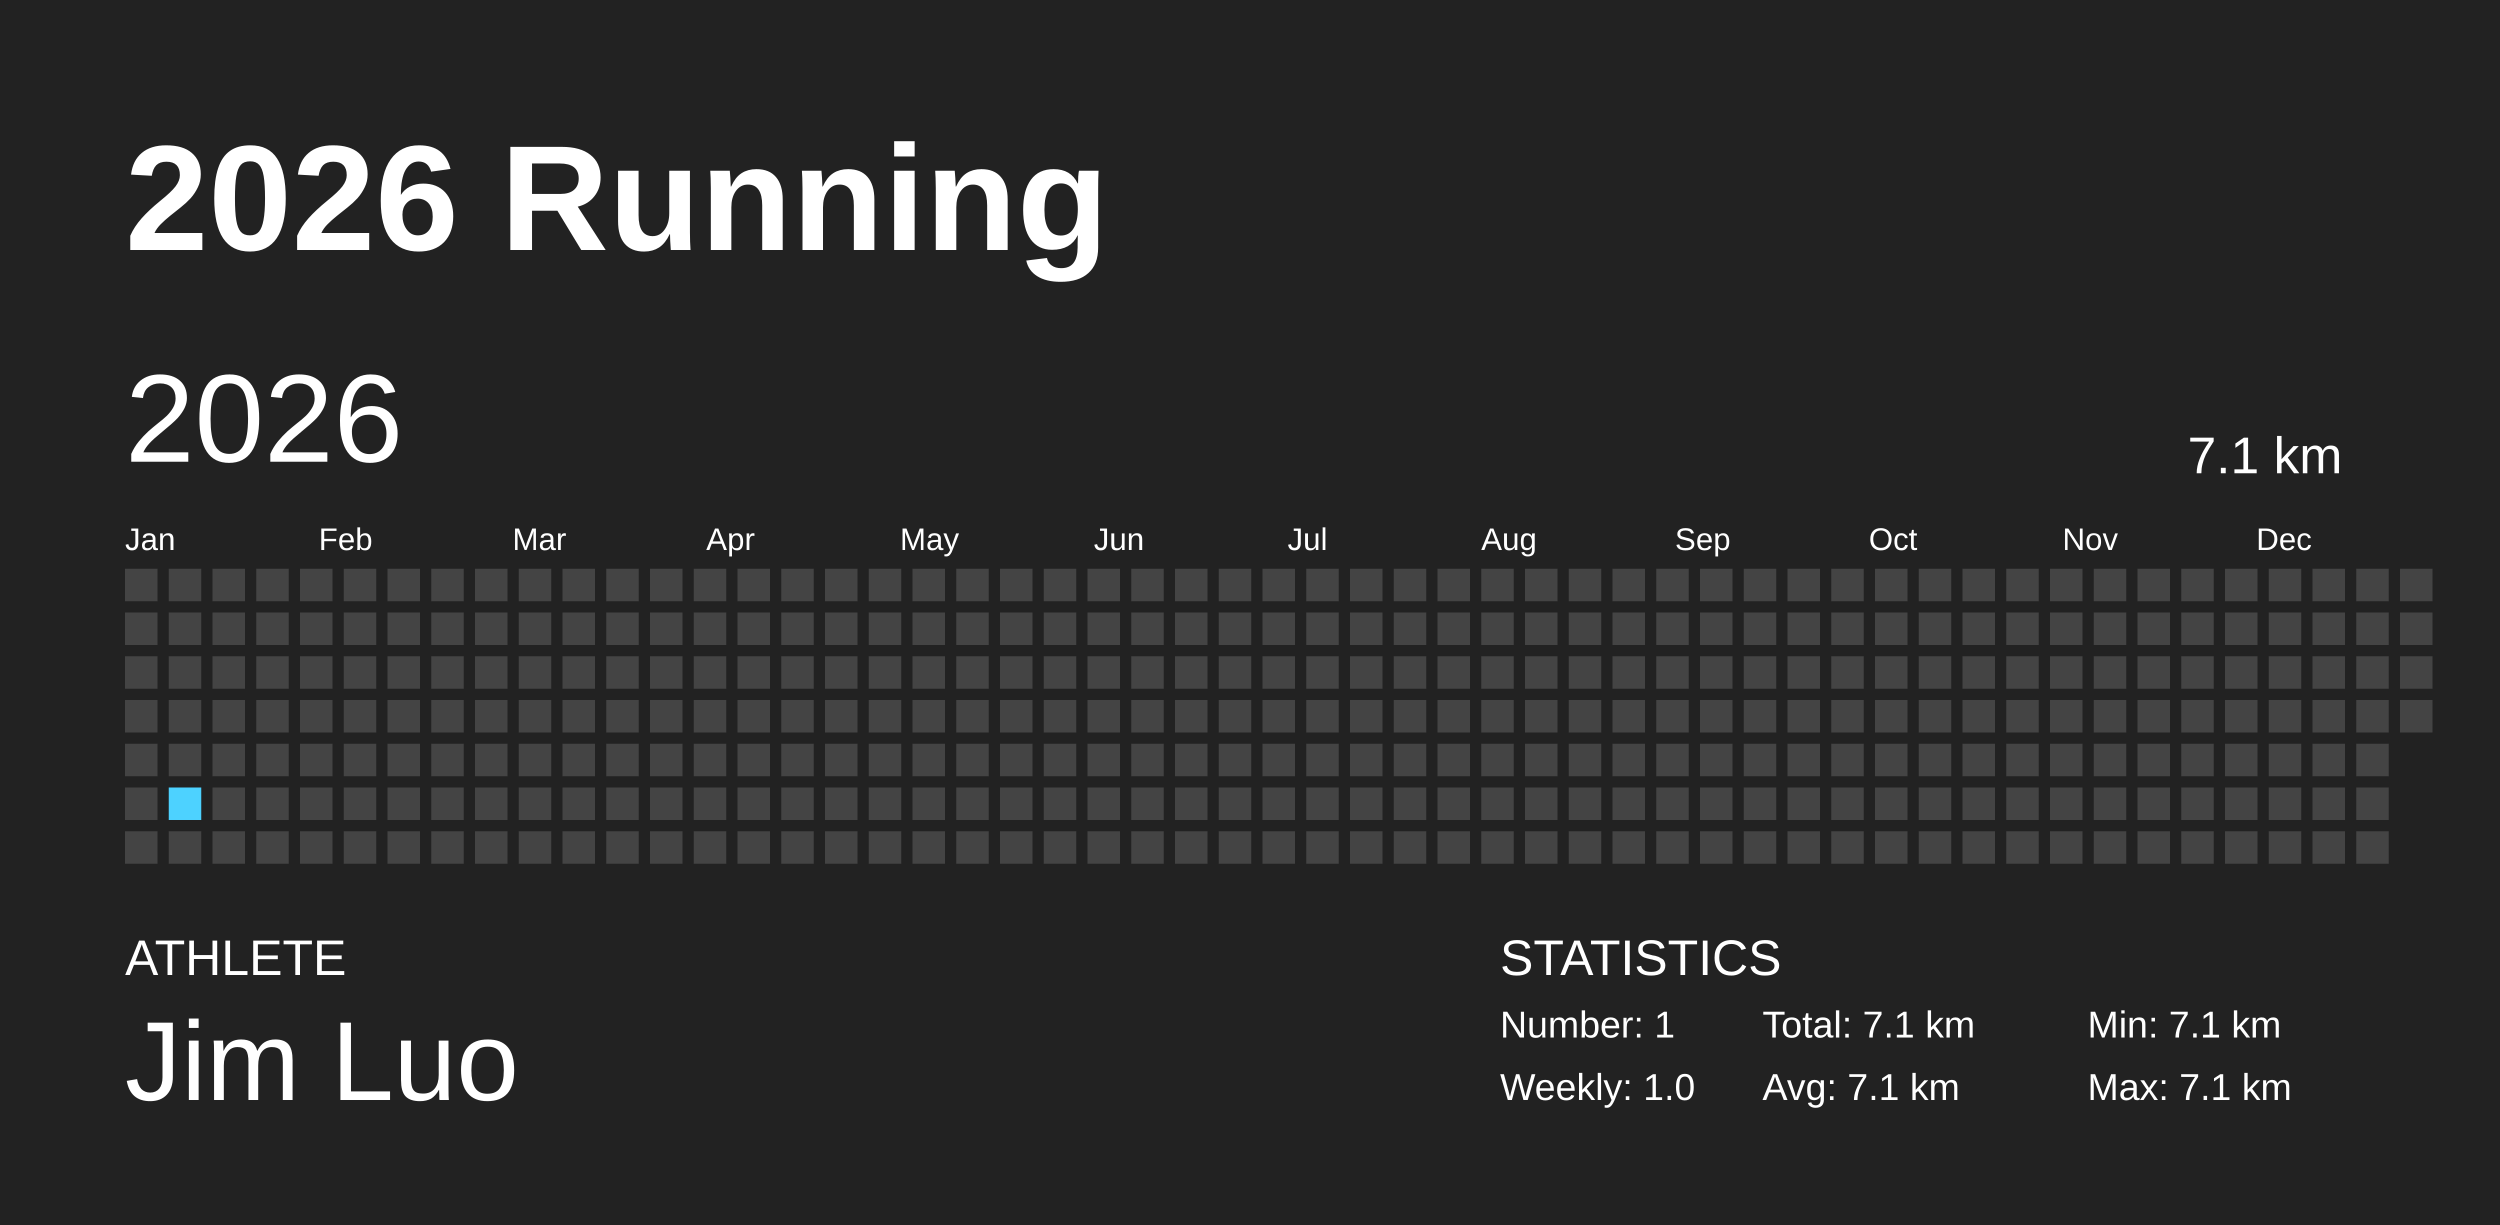
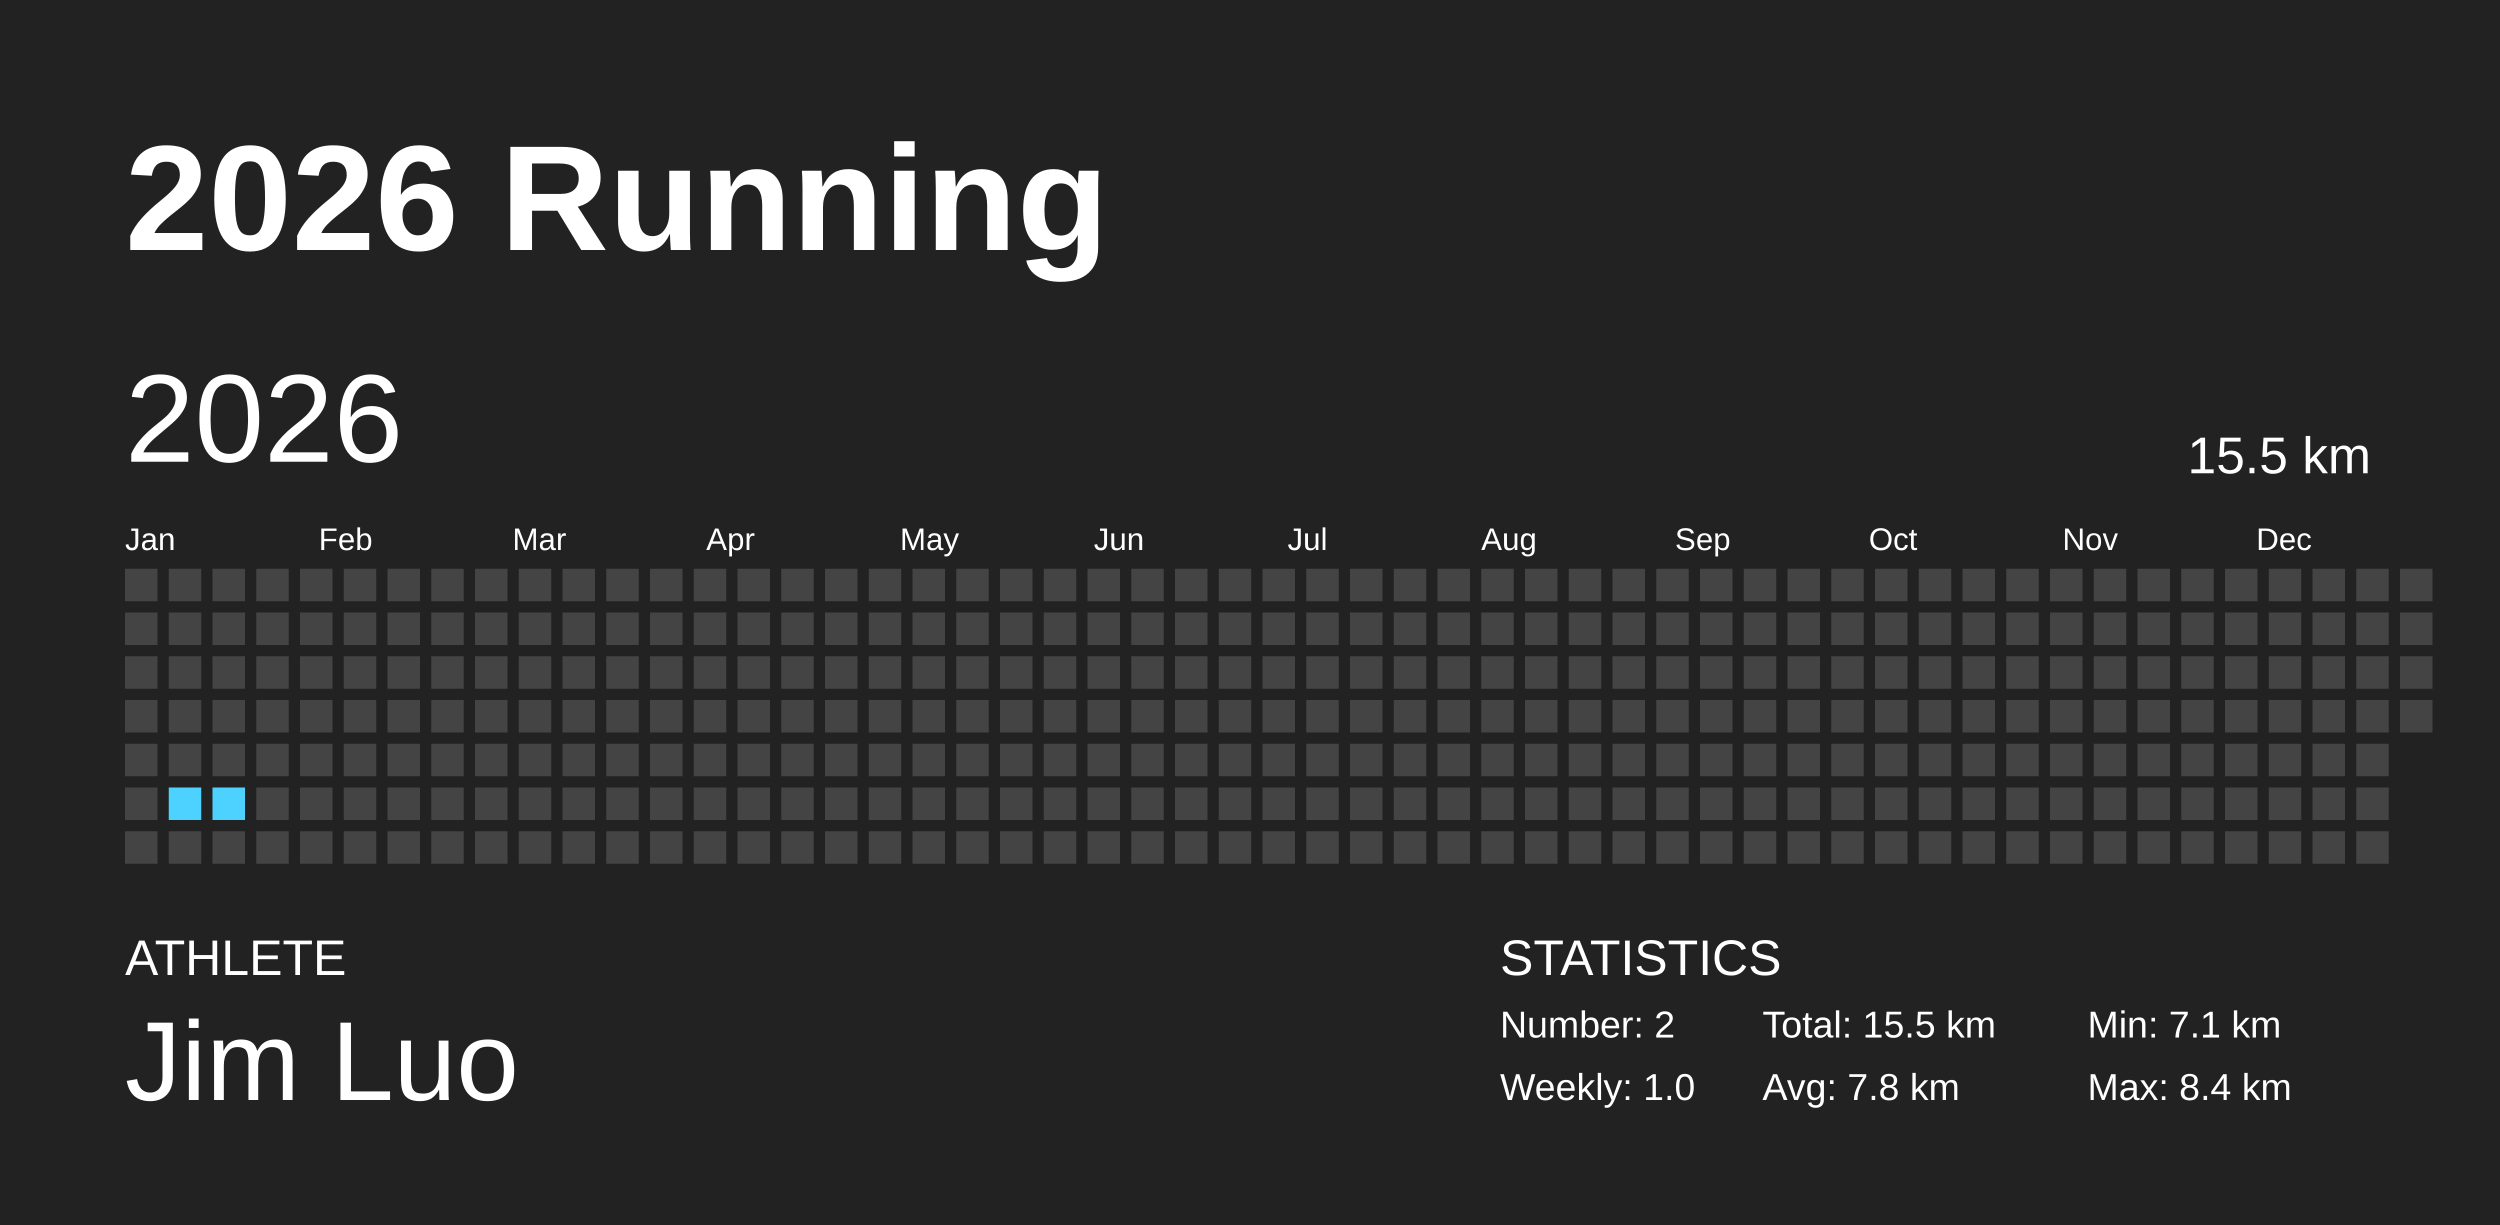
<svg xmlns="http://www.w3.org/2000/svg" baseProfile="full" height="98mm" version="1.1" viewBox="0,0,200,98" width="200mm">
  <defs />
  <rect fill="#222222" height="98" width="200" x="0" y="0" />
  <text fill="#FFFFFF" style="font-size:12px; font-family:Arial; font-weight:bold;" x="10" y="20">2026 Running</text>
  <text fill="#FFFFFF" style="font-size:4px; font-family:Arial" x="10" y="78">ATHLETE</text>
  <text fill="#FFFFFF" style="font-size:9px; font-family:Arial" x="10" y="88">Jim Luo</text>
  <text fill="#FFFFFF" style="font-size:4px; font-family:Arial" x="120" y="78">STATISTICS</text>
-   <text fill="#FFFFFF" style="font-size:3px; font-family:Arial" x="120" y="83">Number: 1</text>
+   <text fill="#FFFFFF" style="font-size:3px; font-family:Arial" x="120" y="83">Number: 2</text>
  <text fill="#FFFFFF" style="font-size:3px; font-family:Arial" x="120" y="88">Weekly: 1.0</text>
-   <text fill="#FFFFFF" style="font-size:3px; font-family:Arial" x="141" y="83">Total: 7.1 km</text>
-   <text fill="#FFFFFF" style="font-size:3px; font-family:Arial" x="141" y="88">Avg: 7.1 km</text>
+   <text fill="#FFFFFF" style="font-size:3px; font-family:Arial" x="141" y="83">Total: 15.5 km</text>
+   <text fill="#FFFFFF" style="font-size:3px; font-family:Arial" x="141" y="88">Avg: 7.8 km</text>
  <text fill="#FFFFFF" style="font-size:3px; font-family:Arial" x="167" y="83">Min: 7.1 km</text>
-   <text fill="#FFFFFF" style="font-size:3px; font-family:Arial" x="167" y="88">Max: 7.1 km</text>
+   <text fill="#FFFFFF" style="font-size:3px; font-family:Arial" x="167" y="88">Max: 8.4 km</text>
  <text dominant-baseline="hanging" fill="#FFFFFF" style="font-size:10.0px; font-family:Arial;" x="10" y="30">2026</text>
-   <text dominant-baseline="hanging" fill="#FFFFFF" style="font-size:4.125px; font-family:Arial;" x="175" y="35">7.1 km</text>
+   <text dominant-baseline="hanging" fill="#FFFFFF" style="font-size:4.125px; font-family:Arial;" x="175" y="35">15.5 km</text>
  <text fill="#FFFFFF" style="font-size:2.5px; font-family:Arial" x="10.0" y="44">Jan</text>
  <text fill="#FFFFFF" style="font-size:2.5px; font-family:Arial" x="25.5" y="44">Feb</text>
  <text fill="#FFFFFF" style="font-size:2.5px; font-family:Arial" x="41.0" y="44">Mar</text>
  <text fill="#FFFFFF" style="font-size:2.5px; font-family:Arial" x="56.5" y="44">Apr</text>
  <text fill="#FFFFFF" style="font-size:2.5px; font-family:Arial" x="72.0" y="44">May</text>
  <text fill="#FFFFFF" style="font-size:2.5px; font-family:Arial" x="87.5" y="44">Jun</text>
  <text fill="#FFFFFF" style="font-size:2.5px; font-family:Arial" x="103.0" y="44">Jul</text>
  <text fill="#FFFFFF" style="font-size:2.5px; font-family:Arial" x="118.5" y="44">Aug</text>
  <text fill="#FFFFFF" style="font-size:2.5px; font-family:Arial" x="134.0" y="44">Sep</text>
  <text fill="#FFFFFF" style="font-size:2.5px; font-family:Arial" x="149.5" y="44">Oct</text>
  <text fill="#FFFFFF" style="font-size:2.5px; font-family:Arial" x="165.0" y="44">Nov</text>
  <text fill="#FFFFFF" style="font-size:2.5px; font-family:Arial" x="180.5" y="44">Dec</text>
  <rect fill="#444444" height="2.6" width="2.6" x="10.0" y="45.5" />
  <rect fill="#444444" height="2.6" width="2.6" x="10.0" y="49.0" />
  <rect fill="#444444" height="2.6" width="2.6" x="10.0" y="52.5" />
  <rect fill="#444444" height="2.6" width="2.6" x="10.0" y="56.0" />
  <rect fill="#444444" height="2.6" width="2.6" x="10.0" y="59.5" />
  <rect fill="#444444" height="2.6" width="2.6" x="10.0" y="63.0" />
  <rect fill="#444444" height="2.6" width="2.6" x="10.0" y="66.5" />
  <rect fill="#444444" height="2.6" width="2.6" x="13.5" y="45.5" />
  <rect fill="#444444" height="2.6" width="2.6" x="13.5" y="49.0" />
  <rect fill="#444444" height="2.6" width="2.6" x="13.5" y="52.5" />
  <rect fill="#444444" height="2.6" width="2.6" x="13.5" y="56.0" />
  <rect fill="#444444" height="2.6" width="2.6" x="13.5" y="59.5" />
-   <rect fill="#4DD2FF" height="2.6" width="2.6" x="13.5" y="63.0" />
+   <rect fill="#4dd2ff" height="2.6" width="2.6" x="13.5" y="63.0" />
  <rect fill="#444444" height="2.6" width="2.6" x="13.5" y="66.5" />
  <rect fill="#444444" height="2.6" width="2.6" x="17.0" y="45.5" />
  <rect fill="#444444" height="2.6" width="2.6" x="17.0" y="49.0" />
  <rect fill="#444444" height="2.6" width="2.6" x="17.0" y="52.5" />
  <rect fill="#444444" height="2.6" width="2.6" x="17.0" y="56.0" />
  <rect fill="#444444" height="2.6" width="2.6" x="17.0" y="59.5" />
-   <rect fill="#444444" height="2.6" width="2.6" x="17.0" y="63.0" />
+   <rect fill="#4dd2ff" height="2.6" width="2.6" x="17.0" y="63.0" />
  <rect fill="#444444" height="2.6" width="2.6" x="17.0" y="66.5" />
  <rect fill="#444444" height="2.6" width="2.6" x="20.5" y="45.5" />
  <rect fill="#444444" height="2.6" width="2.6" x="20.5" y="49.0" />
  <rect fill="#444444" height="2.6" width="2.6" x="20.5" y="52.5" />
  <rect fill="#444444" height="2.6" width="2.6" x="20.5" y="56.0" />
  <rect fill="#444444" height="2.6" width="2.6" x="20.5" y="59.5" />
  <rect fill="#444444" height="2.6" width="2.6" x="20.5" y="63.0" />
  <rect fill="#444444" height="2.6" width="2.6" x="20.5" y="66.5" />
  <rect fill="#444444" height="2.6" width="2.6" x="24.0" y="45.5" />
  <rect fill="#444444" height="2.6" width="2.6" x="24.0" y="49.0" />
  <rect fill="#444444" height="2.6" width="2.6" x="24.0" y="52.5" />
  <rect fill="#444444" height="2.6" width="2.6" x="24.0" y="56.0" />
  <rect fill="#444444" height="2.6" width="2.6" x="24.0" y="59.5" />
  <rect fill="#444444" height="2.6" width="2.6" x="24.0" y="63.0" />
  <rect fill="#444444" height="2.6" width="2.6" x="24.0" y="66.5" />
  <rect fill="#444444" height="2.6" width="2.6" x="27.5" y="45.5" />
  <rect fill="#444444" height="2.6" width="2.6" x="27.5" y="49.0" />
  <rect fill="#444444" height="2.6" width="2.6" x="27.5" y="52.5" />
  <rect fill="#444444" height="2.6" width="2.6" x="27.5" y="56.0" />
  <rect fill="#444444" height="2.6" width="2.6" x="27.5" y="59.5" />
  <rect fill="#444444" height="2.6" width="2.6" x="27.5" y="63.0" />
  <rect fill="#444444" height="2.6" width="2.6" x="27.5" y="66.5" />
  <rect fill="#444444" height="2.6" width="2.6" x="31.0" y="45.5" />
  <rect fill="#444444" height="2.6" width="2.6" x="31.0" y="49.0" />
  <rect fill="#444444" height="2.6" width="2.6" x="31.0" y="52.5" />
  <rect fill="#444444" height="2.6" width="2.6" x="31.0" y="56.0" />
  <rect fill="#444444" height="2.6" width="2.6" x="31.0" y="59.5" />
  <rect fill="#444444" height="2.6" width="2.6" x="31.0" y="63.0" />
  <rect fill="#444444" height="2.6" width="2.6" x="31.0" y="66.5" />
  <rect fill="#444444" height="2.6" width="2.6" x="34.5" y="45.5" />
  <rect fill="#444444" height="2.6" width="2.6" x="34.5" y="49.0" />
  <rect fill="#444444" height="2.6" width="2.6" x="34.5" y="52.5" />
  <rect fill="#444444" height="2.6" width="2.6" x="34.5" y="56.0" />
  <rect fill="#444444" height="2.6" width="2.6" x="34.5" y="59.5" />
  <rect fill="#444444" height="2.6" width="2.6" x="34.5" y="63.0" />
  <rect fill="#444444" height="2.6" width="2.6" x="34.5" y="66.5" />
  <rect fill="#444444" height="2.6" width="2.6" x="38.0" y="45.5" />
  <rect fill="#444444" height="2.6" width="2.6" x="38.0" y="49.0" />
  <rect fill="#444444" height="2.6" width="2.6" x="38.0" y="52.5" />
  <rect fill="#444444" height="2.6" width="2.6" x="38.0" y="56.0" />
  <rect fill="#444444" height="2.6" width="2.6" x="38.0" y="59.5" />
  <rect fill="#444444" height="2.6" width="2.6" x="38.0" y="63.0" />
  <rect fill="#444444" height="2.6" width="2.6" x="38.0" y="66.5" />
  <rect fill="#444444" height="2.6" width="2.6" x="41.5" y="45.5" />
  <rect fill="#444444" height="2.6" width="2.6" x="41.5" y="49.0" />
  <rect fill="#444444" height="2.6" width="2.6" x="41.5" y="52.5" />
  <rect fill="#444444" height="2.6" width="2.6" x="41.5" y="56.0" />
  <rect fill="#444444" height="2.6" width="2.6" x="41.5" y="59.5" />
  <rect fill="#444444" height="2.6" width="2.6" x="41.5" y="63.0" />
  <rect fill="#444444" height="2.6" width="2.6" x="41.5" y="66.5" />
  <rect fill="#444444" height="2.6" width="2.6" x="45.0" y="45.5" />
  <rect fill="#444444" height="2.6" width="2.6" x="45.0" y="49.0" />
  <rect fill="#444444" height="2.6" width="2.6" x="45.0" y="52.5" />
  <rect fill="#444444" height="2.6" width="2.6" x="45.0" y="56.0" />
  <rect fill="#444444" height="2.6" width="2.6" x="45.0" y="59.5" />
  <rect fill="#444444" height="2.6" width="2.6" x="45.0" y="63.0" />
  <rect fill="#444444" height="2.6" width="2.6" x="45.0" y="66.5" />
  <rect fill="#444444" height="2.6" width="2.6" x="48.5" y="45.5" />
  <rect fill="#444444" height="2.6" width="2.6" x="48.5" y="49.0" />
  <rect fill="#444444" height="2.6" width="2.6" x="48.5" y="52.5" />
  <rect fill="#444444" height="2.6" width="2.6" x="48.5" y="56.0" />
  <rect fill="#444444" height="2.6" width="2.6" x="48.5" y="59.5" />
  <rect fill="#444444" height="2.6" width="2.6" x="48.5" y="63.0" />
  <rect fill="#444444" height="2.6" width="2.6" x="48.5" y="66.5" />
  <rect fill="#444444" height="2.6" width="2.6" x="52.0" y="45.5" />
  <rect fill="#444444" height="2.6" width="2.6" x="52.0" y="49.0" />
  <rect fill="#444444" height="2.6" width="2.6" x="52.0" y="52.5" />
  <rect fill="#444444" height="2.6" width="2.6" x="52.0" y="56.0" />
  <rect fill="#444444" height="2.6" width="2.6" x="52.0" y="59.5" />
  <rect fill="#444444" height="2.6" width="2.6" x="52.0" y="63.0" />
  <rect fill="#444444" height="2.6" width="2.6" x="52.0" y="66.5" />
  <rect fill="#444444" height="2.6" width="2.6" x="55.5" y="45.5" />
  <rect fill="#444444" height="2.6" width="2.6" x="55.5" y="49.0" />
  <rect fill="#444444" height="2.6" width="2.6" x="55.5" y="52.5" />
  <rect fill="#444444" height="2.6" width="2.6" x="55.5" y="56.0" />
  <rect fill="#444444" height="2.6" width="2.6" x="55.5" y="59.5" />
  <rect fill="#444444" height="2.6" width="2.6" x="55.5" y="63.0" />
  <rect fill="#444444" height="2.6" width="2.6" x="55.5" y="66.5" />
  <rect fill="#444444" height="2.6" width="2.6" x="59.0" y="45.5" />
  <rect fill="#444444" height="2.6" width="2.6" x="59.0" y="49.0" />
  <rect fill="#444444" height="2.6" width="2.6" x="59.0" y="52.5" />
  <rect fill="#444444" height="2.6" width="2.6" x="59.0" y="56.0" />
  <rect fill="#444444" height="2.6" width="2.6" x="59.0" y="59.5" />
  <rect fill="#444444" height="2.6" width="2.6" x="59.0" y="63.0" />
  <rect fill="#444444" height="2.6" width="2.6" x="59.0" y="66.5" />
  <rect fill="#444444" height="2.6" width="2.6" x="62.5" y="45.5" />
  <rect fill="#444444" height="2.6" width="2.6" x="62.5" y="49.0" />
  <rect fill="#444444" height="2.6" width="2.6" x="62.5" y="52.5" />
  <rect fill="#444444" height="2.6" width="2.6" x="62.5" y="56.0" />
  <rect fill="#444444" height="2.6" width="2.6" x="62.5" y="59.5" />
  <rect fill="#444444" height="2.6" width="2.6" x="62.5" y="63.0" />
  <rect fill="#444444" height="2.6" width="2.6" x="62.5" y="66.5" />
  <rect fill="#444444" height="2.6" width="2.6" x="66.0" y="45.5" />
  <rect fill="#444444" height="2.6" width="2.6" x="66.0" y="49.0" />
  <rect fill="#444444" height="2.6" width="2.6" x="66.0" y="52.5" />
  <rect fill="#444444" height="2.6" width="2.6" x="66.0" y="56.0" />
  <rect fill="#444444" height="2.6" width="2.6" x="66.0" y="59.5" />
  <rect fill="#444444" height="2.6" width="2.6" x="66.0" y="63.0" />
  <rect fill="#444444" height="2.6" width="2.6" x="66.0" y="66.5" />
  <rect fill="#444444" height="2.6" width="2.6" x="69.5" y="45.5" />
  <rect fill="#444444" height="2.6" width="2.6" x="69.5" y="49.0" />
  <rect fill="#444444" height="2.6" width="2.6" x="69.5" y="52.5" />
  <rect fill="#444444" height="2.6" width="2.6" x="69.5" y="56.0" />
  <rect fill="#444444" height="2.6" width="2.6" x="69.5" y="59.5" />
  <rect fill="#444444" height="2.6" width="2.6" x="69.5" y="63.0" />
  <rect fill="#444444" height="2.6" width="2.6" x="69.5" y="66.5" />
  <rect fill="#444444" height="2.6" width="2.6" x="73.0" y="45.5" />
  <rect fill="#444444" height="2.6" width="2.6" x="73.0" y="49.0" />
  <rect fill="#444444" height="2.6" width="2.6" x="73.0" y="52.5" />
  <rect fill="#444444" height="2.6" width="2.6" x="73.0" y="56.0" />
  <rect fill="#444444" height="2.6" width="2.6" x="73.0" y="59.5" />
  <rect fill="#444444" height="2.6" width="2.6" x="73.0" y="63.0" />
  <rect fill="#444444" height="2.6" width="2.6" x="73.0" y="66.5" />
  <rect fill="#444444" height="2.6" width="2.6" x="76.5" y="45.5" />
  <rect fill="#444444" height="2.6" width="2.6" x="76.5" y="49.0" />
  <rect fill="#444444" height="2.6" width="2.6" x="76.5" y="52.5" />
  <rect fill="#444444" height="2.6" width="2.6" x="76.5" y="56.0" />
  <rect fill="#444444" height="2.6" width="2.6" x="76.5" y="59.5" />
  <rect fill="#444444" height="2.6" width="2.6" x="76.5" y="63.0" />
  <rect fill="#444444" height="2.6" width="2.6" x="76.5" y="66.5" />
  <rect fill="#444444" height="2.6" width="2.6" x="80.0" y="45.5" />
  <rect fill="#444444" height="2.6" width="2.6" x="80.0" y="49.0" />
  <rect fill="#444444" height="2.6" width="2.6" x="80.0" y="52.5" />
  <rect fill="#444444" height="2.6" width="2.6" x="80.0" y="56.0" />
  <rect fill="#444444" height="2.6" width="2.6" x="80.0" y="59.5" />
  <rect fill="#444444" height="2.6" width="2.6" x="80.0" y="63.0" />
  <rect fill="#444444" height="2.6" width="2.6" x="80.0" y="66.5" />
  <rect fill="#444444" height="2.6" width="2.6" x="83.5" y="45.5" />
  <rect fill="#444444" height="2.6" width="2.6" x="83.5" y="49.0" />
  <rect fill="#444444" height="2.6" width="2.6" x="83.5" y="52.5" />
  <rect fill="#444444" height="2.6" width="2.6" x="83.5" y="56.0" />
  <rect fill="#444444" height="2.6" width="2.6" x="83.5" y="59.5" />
  <rect fill="#444444" height="2.6" width="2.6" x="83.5" y="63.0" />
  <rect fill="#444444" height="2.6" width="2.6" x="83.5" y="66.5" />
  <rect fill="#444444" height="2.6" width="2.6" x="87.0" y="45.5" />
  <rect fill="#444444" height="2.6" width="2.6" x="87.0" y="49.0" />
  <rect fill="#444444" height="2.6" width="2.6" x="87.0" y="52.5" />
  <rect fill="#444444" height="2.6" width="2.6" x="87.0" y="56.0" />
  <rect fill="#444444" height="2.6" width="2.6" x="87.0" y="59.5" />
  <rect fill="#444444" height="2.6" width="2.6" x="87.0" y="63.0" />
  <rect fill="#444444" height="2.6" width="2.6" x="87.0" y="66.5" />
  <rect fill="#444444" height="2.6" width="2.6" x="90.5" y="45.5" />
  <rect fill="#444444" height="2.6" width="2.6" x="90.5" y="49.0" />
  <rect fill="#444444" height="2.6" width="2.6" x="90.5" y="52.5" />
  <rect fill="#444444" height="2.6" width="2.6" x="90.5" y="56.0" />
  <rect fill="#444444" height="2.6" width="2.6" x="90.5" y="59.5" />
  <rect fill="#444444" height="2.6" width="2.6" x="90.5" y="63.0" />
  <rect fill="#444444" height="2.6" width="2.6" x="90.5" y="66.5" />
  <rect fill="#444444" height="2.6" width="2.6" x="94.0" y="45.5" />
  <rect fill="#444444" height="2.6" width="2.6" x="94.0" y="49.0" />
  <rect fill="#444444" height="2.6" width="2.6" x="94.0" y="52.5" />
  <rect fill="#444444" height="2.6" width="2.6" x="94.0" y="56.0" />
  <rect fill="#444444" height="2.6" width="2.6" x="94.0" y="59.5" />
  <rect fill="#444444" height="2.6" width="2.6" x="94.0" y="63.0" />
  <rect fill="#444444" height="2.6" width="2.6" x="94.0" y="66.5" />
  <rect fill="#444444" height="2.6" width="2.6" x="97.5" y="45.5" />
  <rect fill="#444444" height="2.6" width="2.6" x="97.5" y="49.0" />
  <rect fill="#444444" height="2.6" width="2.6" x="97.5" y="52.5" />
  <rect fill="#444444" height="2.6" width="2.6" x="97.5" y="56.0" />
  <rect fill="#444444" height="2.6" width="2.6" x="97.5" y="59.5" />
  <rect fill="#444444" height="2.6" width="2.6" x="97.5" y="63.0" />
  <rect fill="#444444" height="2.6" width="2.6" x="97.5" y="66.5" />
  <rect fill="#444444" height="2.6" width="2.6" x="101.0" y="45.5" />
  <rect fill="#444444" height="2.6" width="2.6" x="101.0" y="49.0" />
  <rect fill="#444444" height="2.6" width="2.6" x="101.0" y="52.5" />
  <rect fill="#444444" height="2.6" width="2.6" x="101.0" y="56.0" />
  <rect fill="#444444" height="2.6" width="2.6" x="101.0" y="59.5" />
  <rect fill="#444444" height="2.6" width="2.6" x="101.0" y="63.0" />
  <rect fill="#444444" height="2.6" width="2.6" x="101.0" y="66.5" />
  <rect fill="#444444" height="2.6" width="2.6" x="104.5" y="45.5" />
  <rect fill="#444444" height="2.6" width="2.6" x="104.5" y="49.0" />
  <rect fill="#444444" height="2.6" width="2.6" x="104.5" y="52.5" />
  <rect fill="#444444" height="2.6" width="2.6" x="104.5" y="56.0" />
  <rect fill="#444444" height="2.6" width="2.6" x="104.5" y="59.5" />
  <rect fill="#444444" height="2.6" width="2.6" x="104.5" y="63.0" />
  <rect fill="#444444" height="2.6" width="2.6" x="104.5" y="66.5" />
  <rect fill="#444444" height="2.6" width="2.6" x="108.0" y="45.5" />
  <rect fill="#444444" height="2.6" width="2.6" x="108.0" y="49.0" />
  <rect fill="#444444" height="2.6" width="2.6" x="108.0" y="52.5" />
  <rect fill="#444444" height="2.6" width="2.6" x="108.0" y="56.0" />
  <rect fill="#444444" height="2.6" width="2.6" x="108.0" y="59.5" />
  <rect fill="#444444" height="2.6" width="2.6" x="108.0" y="63.0" />
  <rect fill="#444444" height="2.6" width="2.6" x="108.0" y="66.5" />
  <rect fill="#444444" height="2.6" width="2.6" x="111.5" y="45.5" />
  <rect fill="#444444" height="2.6" width="2.6" x="111.5" y="49.0" />
  <rect fill="#444444" height="2.6" width="2.6" x="111.5" y="52.5" />
  <rect fill="#444444" height="2.6" width="2.6" x="111.5" y="56.0" />
  <rect fill="#444444" height="2.6" width="2.6" x="111.5" y="59.5" />
  <rect fill="#444444" height="2.6" width="2.6" x="111.5" y="63.0" />
  <rect fill="#444444" height="2.6" width="2.6" x="111.5" y="66.5" />
  <rect fill="#444444" height="2.6" width="2.6" x="115.0" y="45.5" />
  <rect fill="#444444" height="2.6" width="2.6" x="115.0" y="49.0" />
  <rect fill="#444444" height="2.6" width="2.6" x="115.0" y="52.5" />
  <rect fill="#444444" height="2.6" width="2.6" x="115.0" y="56.0" />
  <rect fill="#444444" height="2.6" width="2.6" x="115.0" y="59.5" />
  <rect fill="#444444" height="2.6" width="2.6" x="115.0" y="63.0" />
  <rect fill="#444444" height="2.6" width="2.6" x="115.0" y="66.5" />
  <rect fill="#444444" height="2.6" width="2.6" x="118.5" y="45.5" />
  <rect fill="#444444" height="2.6" width="2.6" x="118.5" y="49.0" />
  <rect fill="#444444" height="2.6" width="2.6" x="118.5" y="52.5" />
  <rect fill="#444444" height="2.6" width="2.6" x="118.5" y="56.0" />
  <rect fill="#444444" height="2.6" width="2.6" x="118.5" y="59.5" />
  <rect fill="#444444" height="2.6" width="2.6" x="118.5" y="63.0" />
  <rect fill="#444444" height="2.6" width="2.6" x="118.5" y="66.5" />
  <rect fill="#444444" height="2.6" width="2.6" x="122.0" y="45.5" />
  <rect fill="#444444" height="2.6" width="2.6" x="122.0" y="49.0" />
  <rect fill="#444444" height="2.6" width="2.6" x="122.0" y="52.5" />
  <rect fill="#444444" height="2.6" width="2.6" x="122.0" y="56.0" />
  <rect fill="#444444" height="2.6" width="2.6" x="122.0" y="59.5" />
  <rect fill="#444444" height="2.6" width="2.6" x="122.0" y="63.0" />
  <rect fill="#444444" height="2.6" width="2.6" x="122.0" y="66.5" />
  <rect fill="#444444" height="2.6" width="2.6" x="125.5" y="45.5" />
  <rect fill="#444444" height="2.6" width="2.6" x="125.5" y="49.0" />
  <rect fill="#444444" height="2.6" width="2.6" x="125.5" y="52.5" />
  <rect fill="#444444" height="2.6" width="2.6" x="125.5" y="56.0" />
  <rect fill="#444444" height="2.6" width="2.6" x="125.5" y="59.5" />
  <rect fill="#444444" height="2.6" width="2.6" x="125.5" y="63.0" />
  <rect fill="#444444" height="2.6" width="2.6" x="125.5" y="66.5" />
  <rect fill="#444444" height="2.6" width="2.6" x="129.0" y="45.5" />
  <rect fill="#444444" height="2.6" width="2.6" x="129.0" y="49.0" />
  <rect fill="#444444" height="2.6" width="2.6" x="129.0" y="52.5" />
  <rect fill="#444444" height="2.6" width="2.6" x="129.0" y="56.0" />
  <rect fill="#444444" height="2.6" width="2.6" x="129.0" y="59.5" />
  <rect fill="#444444" height="2.6" width="2.6" x="129.0" y="63.0" />
  <rect fill="#444444" height="2.6" width="2.6" x="129.0" y="66.5" />
  <rect fill="#444444" height="2.6" width="2.6" x="132.5" y="45.5" />
  <rect fill="#444444" height="2.6" width="2.6" x="132.5" y="49.0" />
  <rect fill="#444444" height="2.6" width="2.6" x="132.5" y="52.5" />
  <rect fill="#444444" height="2.6" width="2.6" x="132.5" y="56.0" />
  <rect fill="#444444" height="2.6" width="2.6" x="132.5" y="59.5" />
  <rect fill="#444444" height="2.6" width="2.6" x="132.5" y="63.0" />
  <rect fill="#444444" height="2.6" width="2.6" x="132.5" y="66.5" />
  <rect fill="#444444" height="2.6" width="2.6" x="136.0" y="45.5" />
  <rect fill="#444444" height="2.6" width="2.6" x="136.0" y="49.0" />
  <rect fill="#444444" height="2.6" width="2.6" x="136.0" y="52.5" />
  <rect fill="#444444" height="2.6" width="2.6" x="136.0" y="56.0" />
  <rect fill="#444444" height="2.6" width="2.6" x="136.0" y="59.5" />
  <rect fill="#444444" height="2.6" width="2.6" x="136.0" y="63.0" />
  <rect fill="#444444" height="2.6" width="2.6" x="136.0" y="66.5" />
  <rect fill="#444444" height="2.6" width="2.6" x="139.5" y="45.5" />
  <rect fill="#444444" height="2.6" width="2.6" x="139.5" y="49.0" />
  <rect fill="#444444" height="2.6" width="2.6" x="139.5" y="52.5" />
  <rect fill="#444444" height="2.6" width="2.6" x="139.5" y="56.0" />
  <rect fill="#444444" height="2.6" width="2.6" x="139.5" y="59.5" />
  <rect fill="#444444" height="2.6" width="2.6" x="139.5" y="63.0" />
  <rect fill="#444444" height="2.6" width="2.6" x="139.5" y="66.5" />
  <rect fill="#444444" height="2.6" width="2.6" x="143.0" y="45.5" />
  <rect fill="#444444" height="2.6" width="2.6" x="143.0" y="49.0" />
  <rect fill="#444444" height="2.6" width="2.6" x="143.0" y="52.5" />
  <rect fill="#444444" height="2.6" width="2.6" x="143.0" y="56.0" />
  <rect fill="#444444" height="2.6" width="2.6" x="143.0" y="59.5" />
  <rect fill="#444444" height="2.6" width="2.6" x="143.0" y="63.0" />
  <rect fill="#444444" height="2.6" width="2.6" x="143.0" y="66.5" />
  <rect fill="#444444" height="2.6" width="2.6" x="146.5" y="45.5" />
  <rect fill="#444444" height="2.6" width="2.6" x="146.5" y="49.0" />
  <rect fill="#444444" height="2.6" width="2.6" x="146.5" y="52.5" />
  <rect fill="#444444" height="2.6" width="2.6" x="146.5" y="56.0" />
  <rect fill="#444444" height="2.6" width="2.6" x="146.5" y="59.5" />
  <rect fill="#444444" height="2.6" width="2.6" x="146.5" y="63.0" />
  <rect fill="#444444" height="2.6" width="2.6" x="146.5" y="66.5" />
  <rect fill="#444444" height="2.6" width="2.6" x="150.0" y="45.5" />
  <rect fill="#444444" height="2.6" width="2.6" x="150.0" y="49.0" />
  <rect fill="#444444" height="2.6" width="2.6" x="150.0" y="52.5" />
  <rect fill="#444444" height="2.6" width="2.6" x="150.0" y="56.0" />
  <rect fill="#444444" height="2.6" width="2.6" x="150.0" y="59.5" />
  <rect fill="#444444" height="2.6" width="2.6" x="150.0" y="63.0" />
  <rect fill="#444444" height="2.6" width="2.6" x="150.0" y="66.5" />
  <rect fill="#444444" height="2.6" width="2.6" x="153.5" y="45.5" />
  <rect fill="#444444" height="2.6" width="2.6" x="153.5" y="49.0" />
  <rect fill="#444444" height="2.6" width="2.6" x="153.5" y="52.5" />
  <rect fill="#444444" height="2.6" width="2.6" x="153.5" y="56.0" />
  <rect fill="#444444" height="2.6" width="2.6" x="153.5" y="59.5" />
  <rect fill="#444444" height="2.6" width="2.6" x="153.5" y="63.0" />
  <rect fill="#444444" height="2.6" width="2.6" x="153.5" y="66.5" />
  <rect fill="#444444" height="2.6" width="2.6" x="157.0" y="45.5" />
  <rect fill="#444444" height="2.6" width="2.6" x="157.0" y="49.0" />
  <rect fill="#444444" height="2.6" width="2.6" x="157.0" y="52.5" />
  <rect fill="#444444" height="2.6" width="2.6" x="157.0" y="56.0" />
  <rect fill="#444444" height="2.6" width="2.6" x="157.0" y="59.5" />
  <rect fill="#444444" height="2.6" width="2.6" x="157.0" y="63.0" />
  <rect fill="#444444" height="2.6" width="2.6" x="157.0" y="66.5" />
  <rect fill="#444444" height="2.6" width="2.6" x="160.5" y="45.5" />
  <rect fill="#444444" height="2.6" width="2.6" x="160.5" y="49.0" />
  <rect fill="#444444" height="2.6" width="2.6" x="160.5" y="52.5" />
  <rect fill="#444444" height="2.6" width="2.6" x="160.5" y="56.0" />
  <rect fill="#444444" height="2.6" width="2.6" x="160.5" y="59.5" />
  <rect fill="#444444" height="2.6" width="2.6" x="160.5" y="63.0" />
  <rect fill="#444444" height="2.6" width="2.6" x="160.5" y="66.5" />
  <rect fill="#444444" height="2.6" width="2.6" x="164.0" y="45.5" />
  <rect fill="#444444" height="2.6" width="2.6" x="164.0" y="49.0" />
  <rect fill="#444444" height="2.6" width="2.6" x="164.0" y="52.5" />
  <rect fill="#444444" height="2.6" width="2.6" x="164.0" y="56.0" />
  <rect fill="#444444" height="2.6" width="2.6" x="164.0" y="59.5" />
  <rect fill="#444444" height="2.6" width="2.6" x="164.0" y="63.0" />
  <rect fill="#444444" height="2.6" width="2.6" x="164.0" y="66.5" />
  <rect fill="#444444" height="2.6" width="2.6" x="167.5" y="45.5" />
  <rect fill="#444444" height="2.6" width="2.6" x="167.5" y="49.0" />
  <rect fill="#444444" height="2.6" width="2.6" x="167.5" y="52.5" />
  <rect fill="#444444" height="2.6" width="2.6" x="167.5" y="56.0" />
  <rect fill="#444444" height="2.6" width="2.6" x="167.5" y="59.5" />
  <rect fill="#444444" height="2.6" width="2.6" x="167.5" y="63.0" />
  <rect fill="#444444" height="2.6" width="2.6" x="167.5" y="66.5" />
  <rect fill="#444444" height="2.6" width="2.6" x="171.0" y="45.5" />
  <rect fill="#444444" height="2.6" width="2.6" x="171.0" y="49.0" />
  <rect fill="#444444" height="2.6" width="2.6" x="171.0" y="52.5" />
  <rect fill="#444444" height="2.6" width="2.6" x="171.0" y="56.0" />
  <rect fill="#444444" height="2.6" width="2.6" x="171.0" y="59.5" />
  <rect fill="#444444" height="2.6" width="2.6" x="171.0" y="63.0" />
  <rect fill="#444444" height="2.6" width="2.6" x="171.0" y="66.5" />
  <rect fill="#444444" height="2.6" width="2.6" x="174.5" y="45.5" />
  <rect fill="#444444" height="2.6" width="2.6" x="174.5" y="49.0" />
  <rect fill="#444444" height="2.6" width="2.6" x="174.5" y="52.5" />
  <rect fill="#444444" height="2.6" width="2.6" x="174.5" y="56.0" />
  <rect fill="#444444" height="2.6" width="2.6" x="174.5" y="59.5" />
  <rect fill="#444444" height="2.6" width="2.6" x="174.5" y="63.0" />
  <rect fill="#444444" height="2.6" width="2.6" x="174.5" y="66.5" />
  <rect fill="#444444" height="2.6" width="2.6" x="178.0" y="45.5" />
  <rect fill="#444444" height="2.6" width="2.6" x="178.0" y="49.0" />
  <rect fill="#444444" height="2.6" width="2.6" x="178.0" y="52.5" />
  <rect fill="#444444" height="2.6" width="2.6" x="178.0" y="56.0" />
  <rect fill="#444444" height="2.6" width="2.6" x="178.0" y="59.5" />
  <rect fill="#444444" height="2.6" width="2.6" x="178.0" y="63.0" />
  <rect fill="#444444" height="2.6" width="2.6" x="178.0" y="66.5" />
  <rect fill="#444444" height="2.6" width="2.6" x="181.5" y="45.5" />
  <rect fill="#444444" height="2.6" width="2.6" x="181.5" y="49.0" />
  <rect fill="#444444" height="2.6" width="2.6" x="181.5" y="52.5" />
  <rect fill="#444444" height="2.6" width="2.6" x="181.5" y="56.0" />
  <rect fill="#444444" height="2.6" width="2.6" x="181.5" y="59.5" />
  <rect fill="#444444" height="2.6" width="2.6" x="181.5" y="63.0" />
  <rect fill="#444444" height="2.6" width="2.6" x="181.5" y="66.5" />
  <rect fill="#444444" height="2.6" width="2.6" x="185.0" y="45.5" />
  <rect fill="#444444" height="2.6" width="2.6" x="185.0" y="49.0" />
  <rect fill="#444444" height="2.6" width="2.6" x="185.0" y="52.5" />
  <rect fill="#444444" height="2.6" width="2.6" x="185.0" y="56.0" />
  <rect fill="#444444" height="2.6" width="2.6" x="185.0" y="59.5" />
  <rect fill="#444444" height="2.6" width="2.6" x="185.0" y="63.0" />
  <rect fill="#444444" height="2.6" width="2.6" x="185.0" y="66.5" />
  <rect fill="#444444" height="2.6" width="2.6" x="188.5" y="45.5" />
  <rect fill="#444444" height="2.6" width="2.6" x="188.5" y="49.0" />
  <rect fill="#444444" height="2.6" width="2.6" x="188.5" y="52.5" />
  <rect fill="#444444" height="2.6" width="2.6" x="188.5" y="56.0" />
  <rect fill="#444444" height="2.6" width="2.6" x="188.5" y="59.5" />
  <rect fill="#444444" height="2.6" width="2.6" x="188.5" y="63.0" />
  <rect fill="#444444" height="2.6" width="2.6" x="188.5" y="66.5" />
  <rect fill="#444444" height="2.6" width="2.6" x="192.0" y="45.5" />
  <rect fill="#444444" height="2.6" width="2.6" x="192.0" y="49.0" />
  <rect fill="#444444" height="2.6" width="2.6" x="192.0" y="52.5" />
  <rect fill="#444444" height="2.6" width="2.6" x="192.0" y="56.0" />
</svg>
